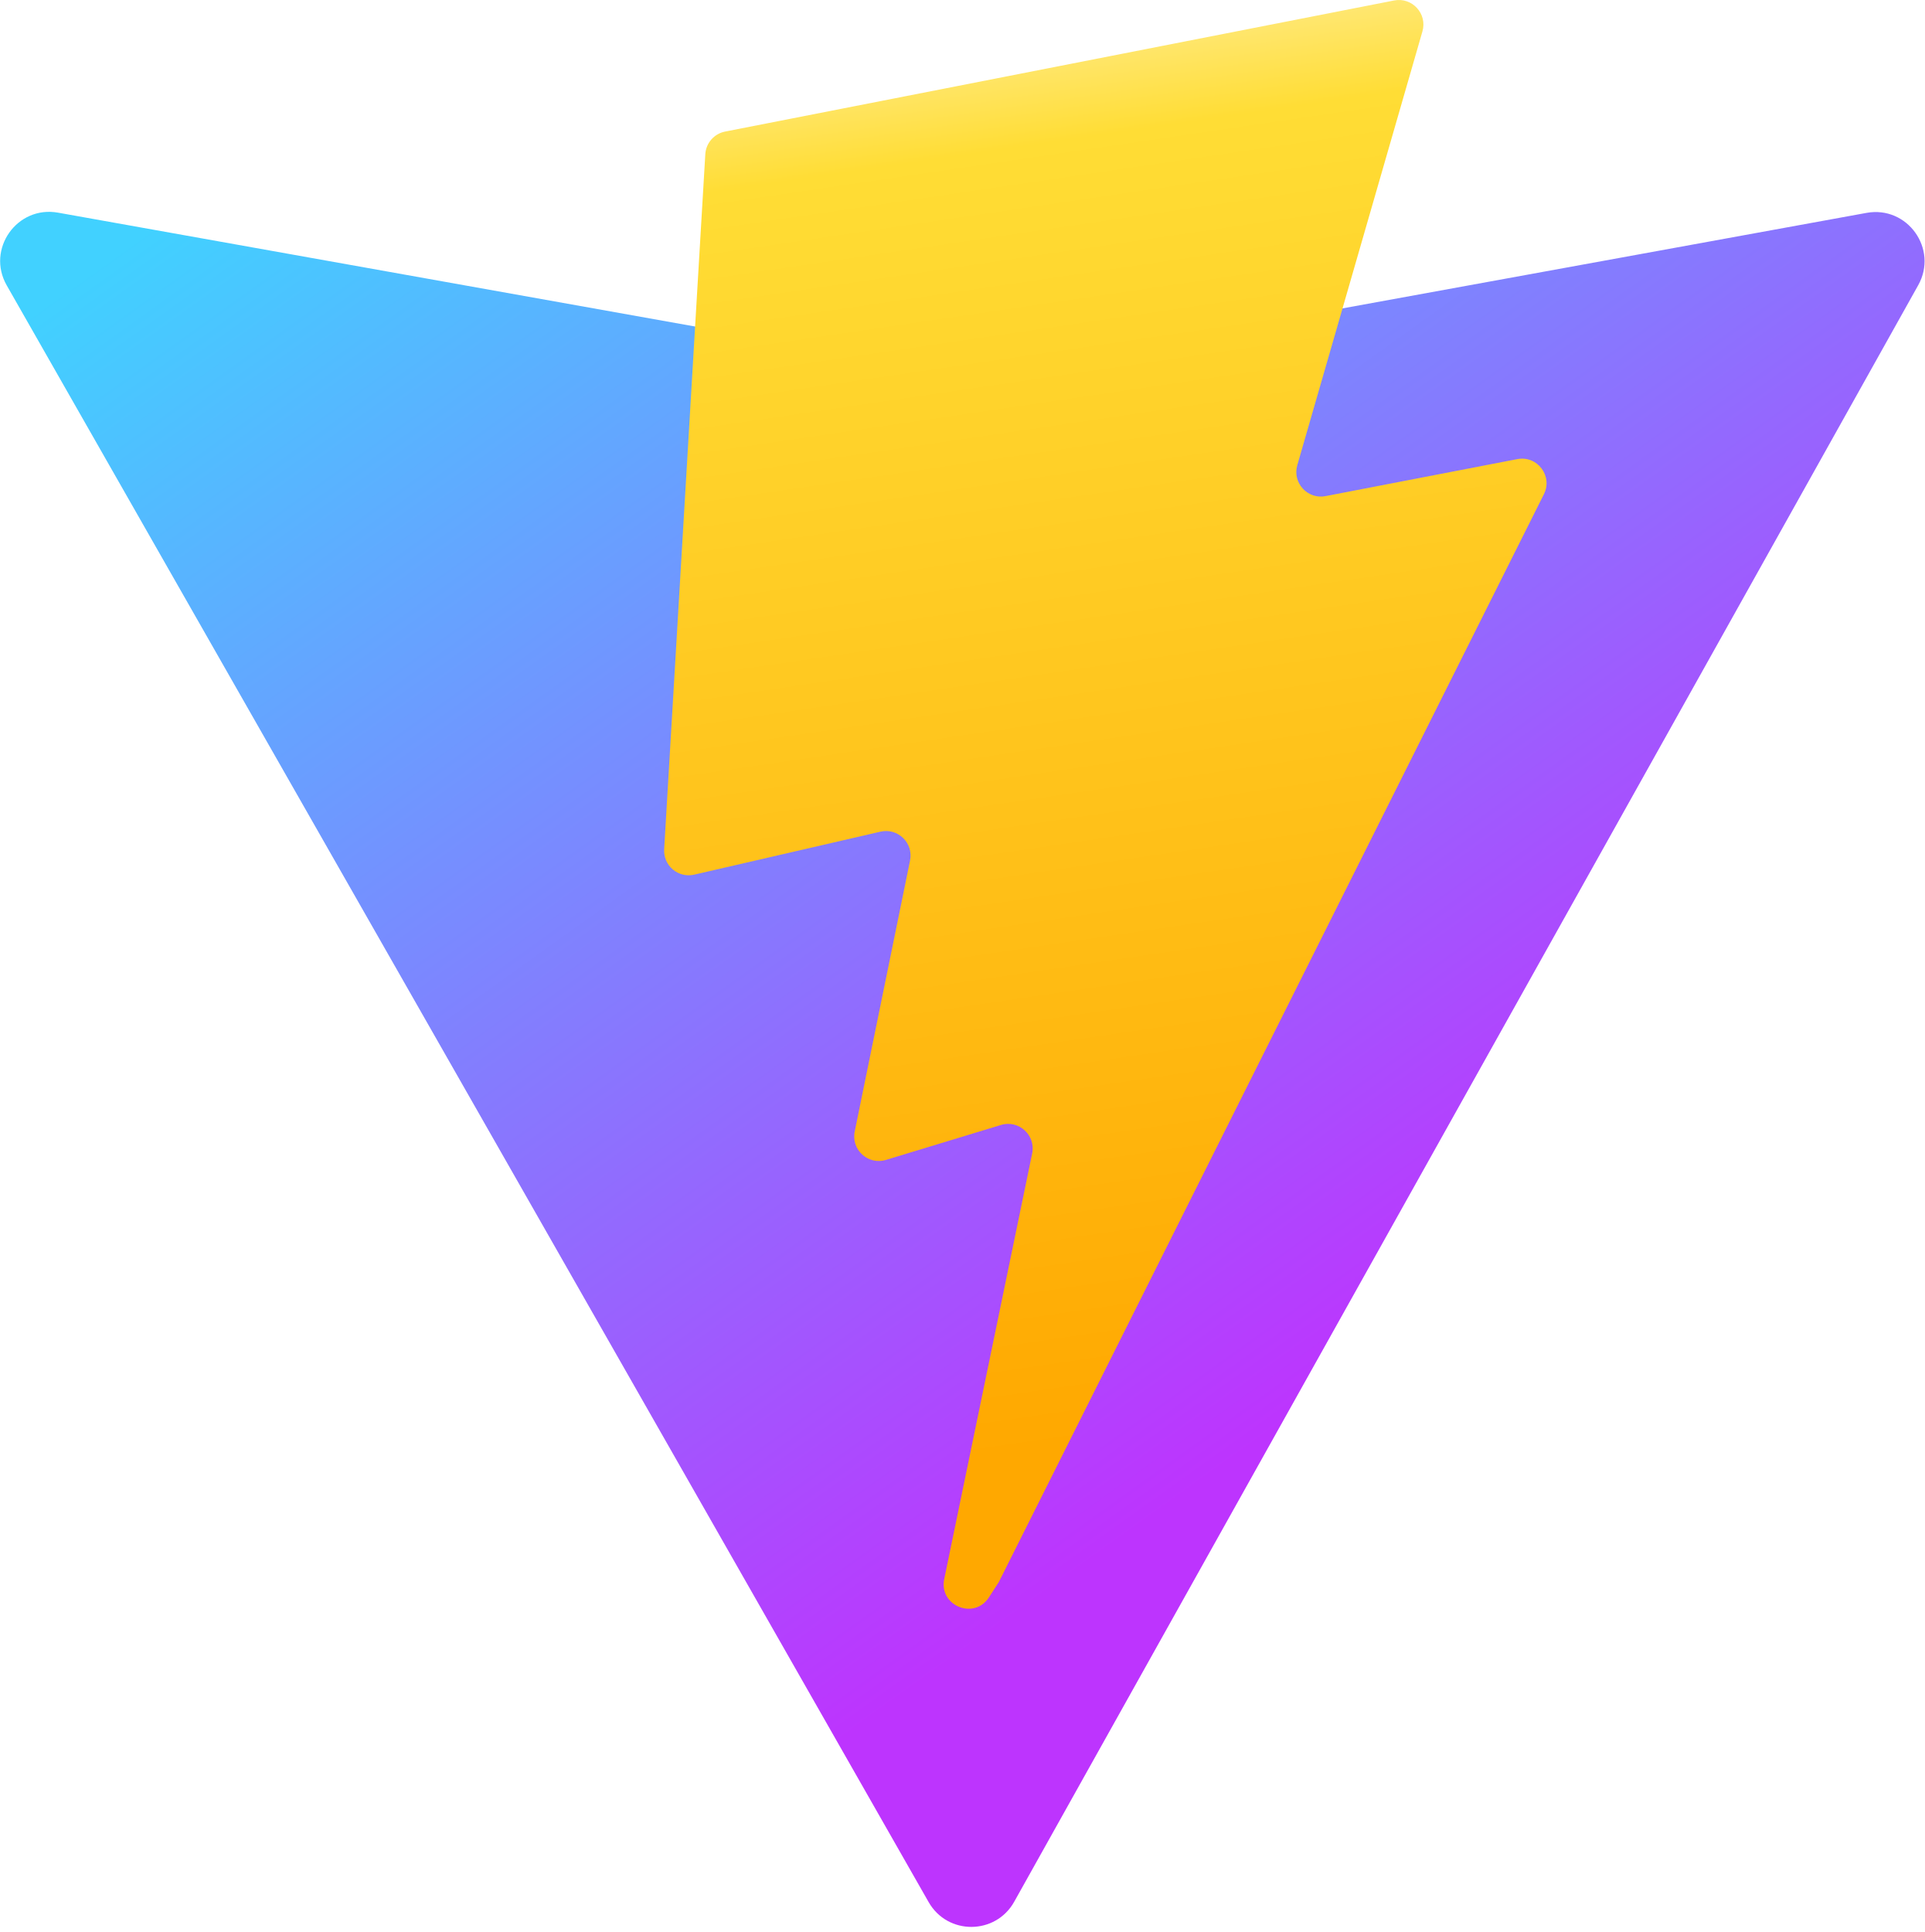
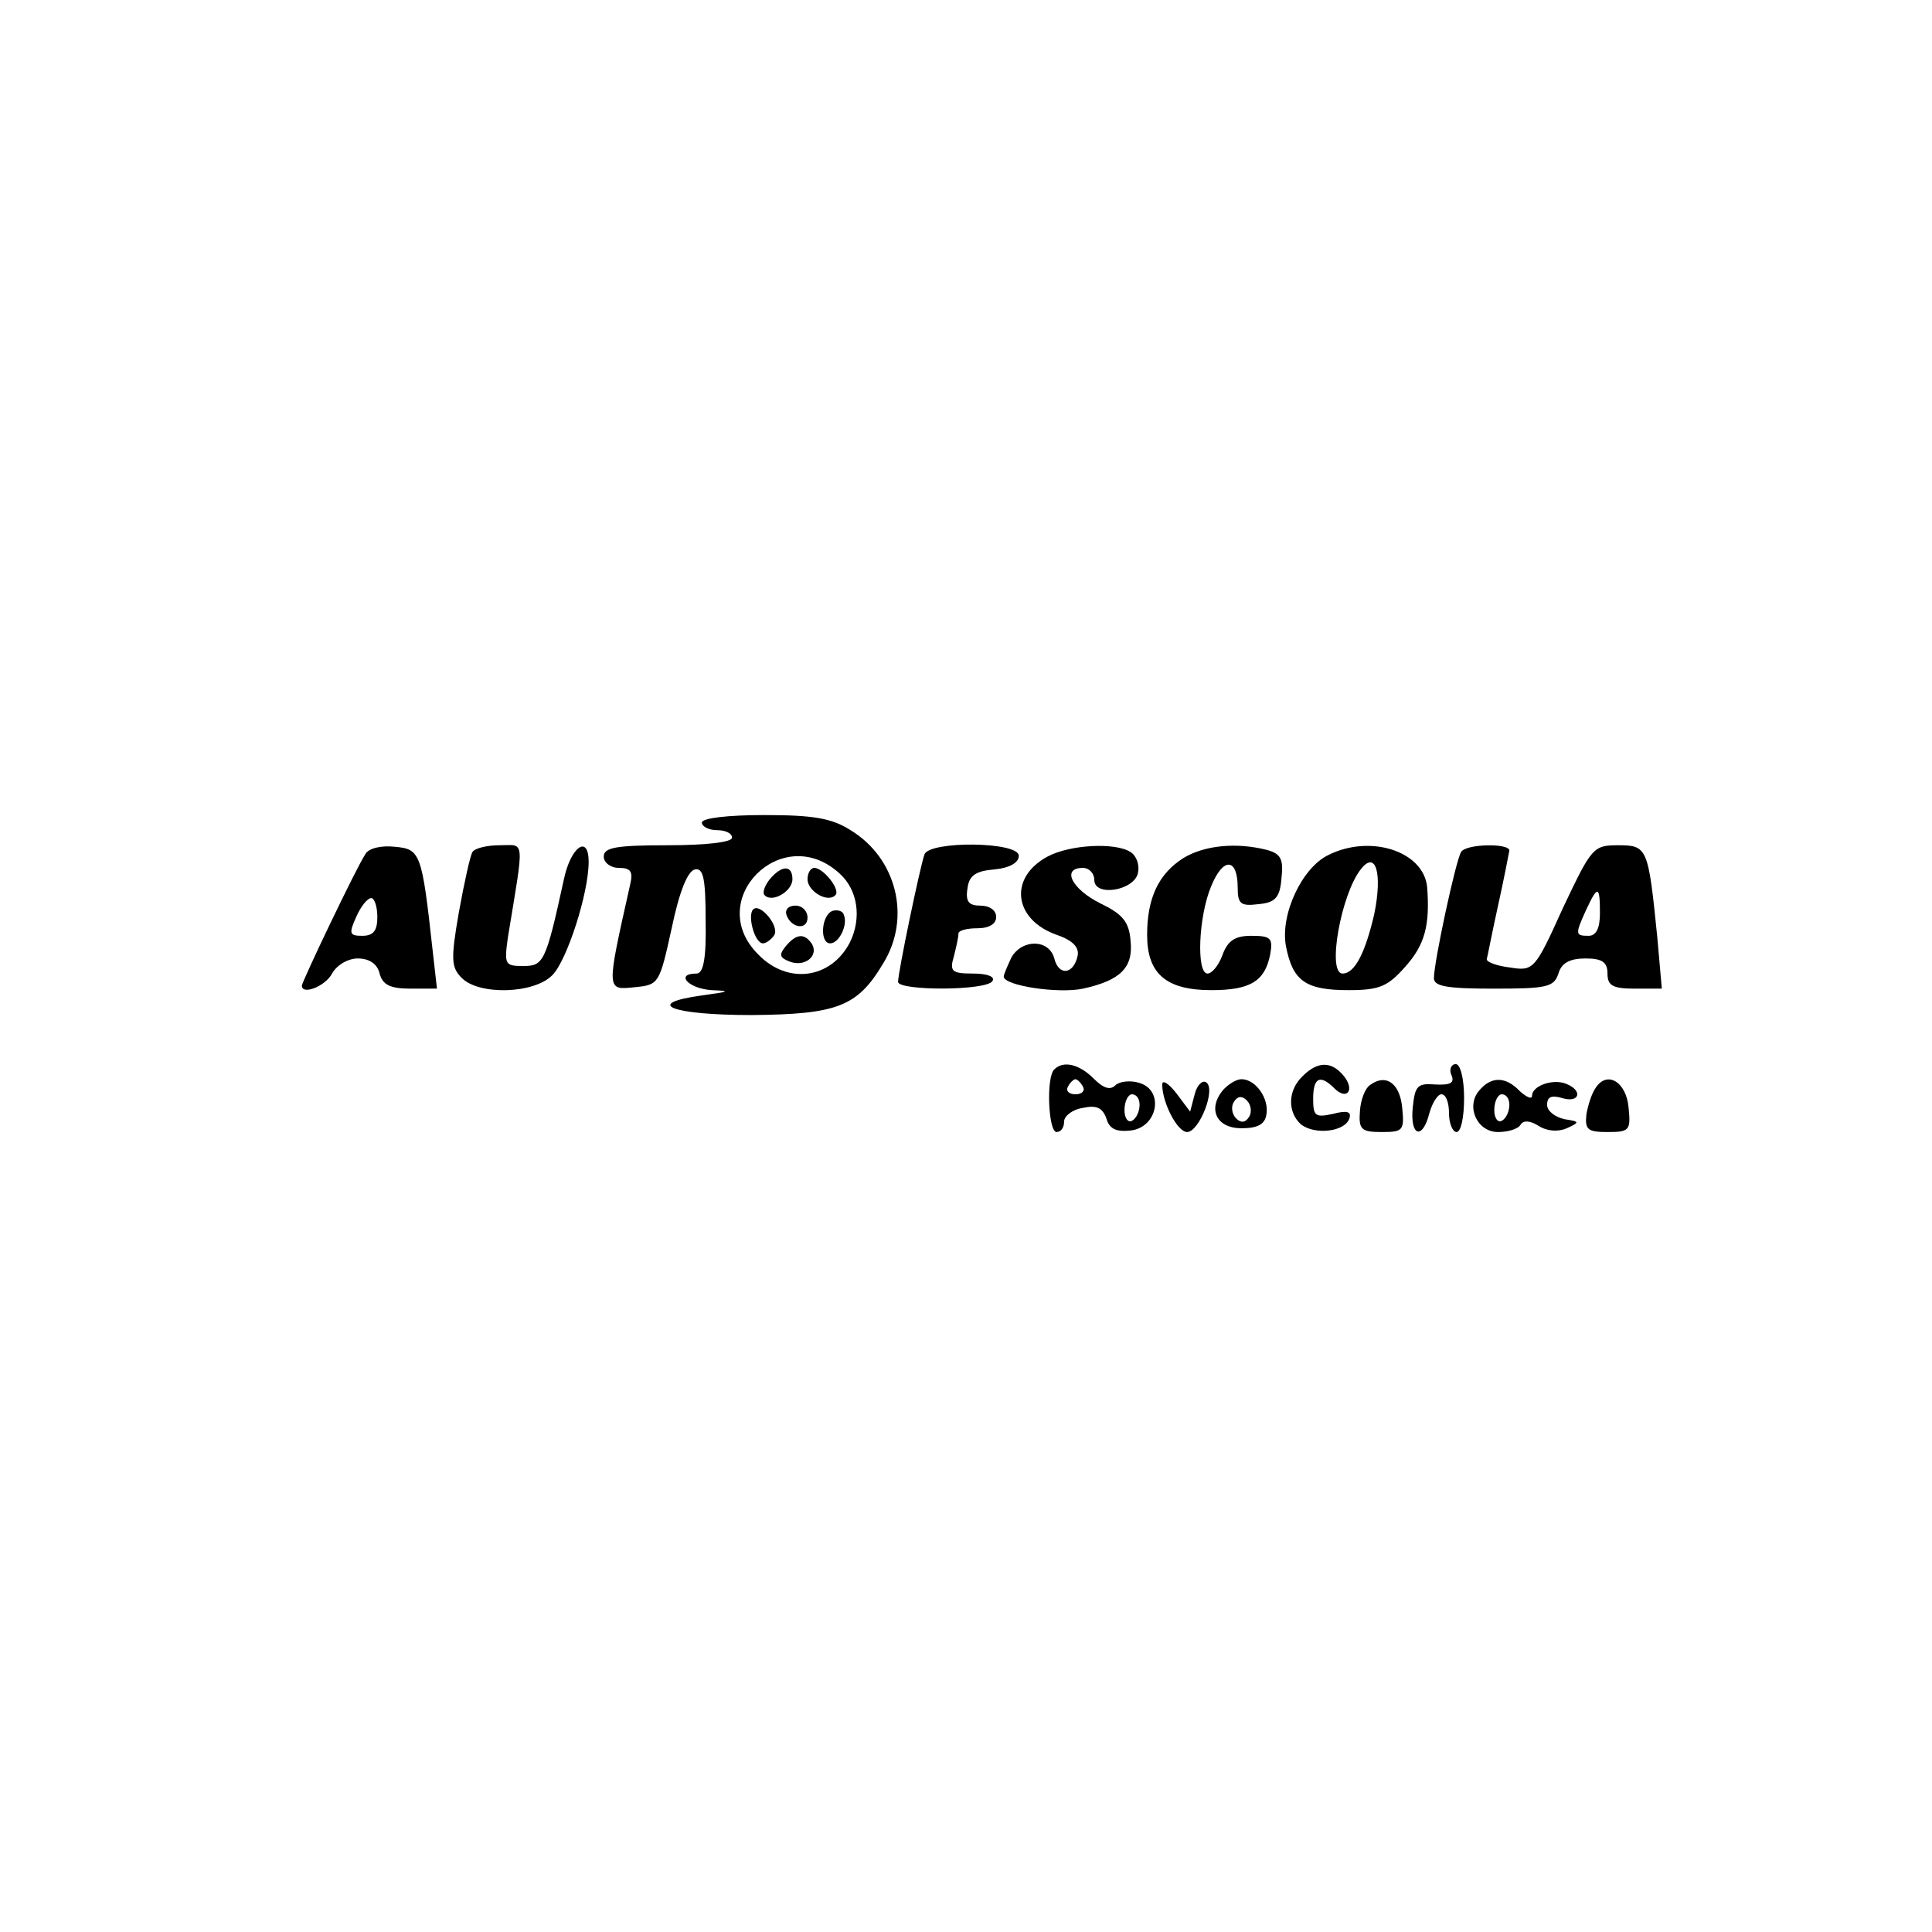
- <svg xmlns="http://www.w3.org/2000/svg" aria-hidden="true" role="img" class="iconify iconify--logos" width="31.88" height="32" preserveAspectRatio="xMidYMid meet" viewBox="0 0 256 257">
-   <defs>
-     <linearGradient id="IconifyId1813088fe1fbc01fb466" x1="-.828%" x2="57.636%" y1="7.652%" y2="78.411%">
-       <stop offset="0%" stop-color="#41D1FF" />
-       <stop offset="100%" stop-color="#BD34FE" />
-     </linearGradient>
-     <linearGradient id="IconifyId1813088fe1fbc01fb467" x1="43.376%" x2="50.316%" y1="2.242%" y2="89.03%">
-       <stop offset="0%" stop-color="#FFEA83" />
-       <stop offset="8.333%" stop-color="#FFDD35" />
-       <stop offset="100%" stop-color="#FFA800" />
-     </linearGradient>
-   </defs>
-   <path fill="url(#IconifyId1813088fe1fbc01fb466)" d="M255.153 37.938L134.897 252.976c-2.483 4.44-8.862 4.466-11.382.048L.875 37.958c-2.746-4.814 1.371-10.646 6.827-9.67l120.385 21.517a6.537 6.537 0 0 0 2.322-.004l117.867-21.483c5.438-.991 9.574 4.796 6.877 9.62Z" />
-   <path fill="url(#IconifyId1813088fe1fbc01fb467)" d="M185.432.063L96.44 17.501a3.268 3.268 0 0 0-2.634 3.014l-5.474 92.456a3.268 3.268 0 0 0 3.997 3.378l24.777-5.718c2.318-.535 4.413 1.507 3.936 3.838l-7.361 36.047c-.495 2.426 1.782 4.5 4.151 3.78l15.304-4.649c2.372-.72 4.652 1.36 4.15 3.788l-11.698 56.621c-.732 3.542 3.979 5.473 5.943 2.437l1.313-2.028l72.516-144.72c1.215-2.423-.88-5.186-3.54-4.672l-25.505 4.922c-2.396.462-4.435-1.77-3.759-4.114l16.646-57.705c.677-2.35-1.37-4.583-3.769-4.113Z" />
+ <svg xmlns="http://www.w3.org/2000/svg" version="1.0" width="256pt" height="256pt" viewBox="0 0 256 256" preserveAspectRatio="xMidYMid meet">
+   <g transform="translate(0,256) scale(0.1,-0.1)" fill="#000000" stroke="none">
+     <path d="M930 1470 c0 -5 9 -10 20 -10 11 0 20 -4 20 -10 0 -6 -35 -10 -85 -10 -69 0 -85 -3 -85 -15 0 -8 9 -15 20 -15 16 0 19 -5 15 -22 -32 -143 -32 -140 7 -136 31 3 32 5 48 78 10 48 21 76 31 78 11 2 14 -12 14 -68 1 -50 -3 -70 -12 -70 -29 0 -11 -20 20 -22 26 -1 24 -2 -13 -7 -79 -11 -40 -26 66 -26 113 1 140 11 174 68 38 61 18 140 -43 177 -25 16 -50 20 -114 20 -49 0 -83 -4 -83 -10z m182 -67 c25 -22 30 -60 14 -92 -25 -48 -82 -56 -121 -16 -73 72 31 177 107 108z" />
+     <path d="M1020 1395 c-7 -9 -10 -18 -7 -21 10 -11 37 5 37 21 0 19 -14 19 -30 0z" />
+     <path d="M1070 1395 c0 -16 27 -32 37 -21 7 7 -16 36 -28 36 -5 0 -9 -7 -9 -15z" />
+     <path d="M998 1355 c-8 -8 2 -45 13 -45 4 0 11 5 15 11 7 12 -19 43 -28 34z" />
+     <path d="M1042 1348 c6 -18 28 -21 28 -4 0 9 -7 16 -16 16 -9 0 -14 -5 -12 -12z" />
+     <path d="M1103 1353 c-15 -6 -17 -43 -3 -43 12 0 24 25 18 38 -1 5 -9 7 -15 5z" />
+     <path d="M1041 1306 c-9 -11 -8 -15 5 -20 20 -8 39 7 30 23 -10 15 -21 14 -35 -3z" />
+     <path d="M484 1428 c-12 -18 -84 -169 -84 -174 0 -13 31 -1 40 16 6 11 21 20 34 20 15 0 26 -7 29 -20 4 -15 14 -20 41 -20 l35 0 -6 53 c-14 127 -16 132 -50 135 -18 2 -35 -2 -39 -10z m16 -83 c0 -18 -5 -25 -20 -25 -17 0 -18 3 -8 25 6 14 15 25 20 25 4 0 8 -11 8 -25z" />
+     <path d="M626 1431 c-3 -5 -11 -41 -18 -80 -11 -63 -10 -73 4 -87 23 -23 96 -21 120 4 19 19 48 108 48 150 0 37 -24 20 -33 -24 -24 -110 -27 -114 -54 -114 -24 0 -25 2 -20 38 22 134 23 122 -11 122 -17 0 -33 -4 -36 -9z" />
+     <path d="M1225 1428 c-6 -17 -35 -156 -35 -169 0 -12 117 -12 125 1 4 6 -7 10 -26 10 -28 0 -31 3 -25 23 3 12 6 25 6 30 0 4 11 7 25 7 16 0 25 6 25 15 0 9 -9 15 -21 15 -15 0 -20 5 -17 23 2 17 11 23 36 25 20 2 32 9 32 18 0 19 -118 20 -125 2z" />
+     <path d="M1388 1425 c-52 -28 -45 -84 13 -104 20 -7 29 -16 27 -27 -5 -25 -25 -28 -31 -4 -7 26 -43 26 -57 1 -5 -11 -10 -22 -10 -25 0 -12 72 -23 105 -16 50 11 67 28 63 64 -2 25 -11 35 -40 49 -38 19 -52 47 -23 47 8 0 15 -7 15 -16 0 -23 54 -14 58 10 2 10 -2 22 -10 27 -20 13 -80 10 -110 -6z" />
+     <path d="M1568 1423 c-33 -21 -48 -53 -48 -102 0 -51 25 -73 85 -73 52 0 71 12 78 47 4 22 1 25 -25 25 -21 0 -31 -6 -38 -25 -5 -14 -14 -25 -20 -25 -15 0 -12 76 5 116 16 39 35 37 35 -2 0 -22 4 -25 28 -22 22 2 28 9 30 34 3 26 -1 33 -20 38 -40 10 -82 6 -110 -11z" />
+     <path d="M1760 1427 c-35 -17 -64 -79 -56 -121 9 -46 26 -58 83 -58 41 0 52 5 75 31 26 29 33 55 29 106 -5 47 -75 70 -131 42z m61 -78 c-12 -52 -26 -79 -42 -79 -21 0 -2 105 24 138 20 26 29 -5 18 -59z" />
+     <path d="M1936 1431 c-7 -11 -36 -146 -36 -167 0 -11 17 -14 79 -14 71 0 80 2 86 20 4 14 15 20 36 20 22 0 29 -5 29 -20 0 -16 7 -20 36 -20 l36 0 -6 68 c-12 119 -13 122 -52 122 -33 0 -35 -3 -73 -83 -37 -82 -39 -84 -70 -79 -17 2 -31 7 -31 11 1 3 7 35 15 71 8 36 14 68 15 73 0 10 -58 9 -64 -2z m184 -81 c0 -20 -5 -30 -15 -30 -18 0 -18 2 -3 35 15 32 18 32 18 -5z" />
+     <path d="M1397 1143 c-11 -10 -8 -83 3 -83 6 0 10 6 10 14 0 7 11 16 25 18 18 4 26 0 31 -14 4 -14 13 -18 32 -16 36 4 45 53 12 63 -12 4 -27 2 -32 -3 -7 -7 -16 -4 -29 9 -19 19 -40 24 -52 12z m38 -23 c3 -5 -1 -10 -10 -10 -9 0 -13 5 -10 10 3 6 8 10 10 10 2 0 7 -4 10 -10z m75 -24 c0 -8 -4 -18 -10 -21 -5 -3 -10 3 -10 14 0 12 5 21 10 21 6 0 10 -6 10 -14z" />
+     <path d="M1726 1134 c-20 -19 -20 -48 -2 -64 18 -14 58 -10 64 8 3 9 -3 11 -22 6 -23 -5 -26 -3 -26 20 0 28 9 33 28 14 17 -17 28 -2 12 17 -16 19 -34 19 -54 -1z" />
+     <path d="M1923 1136 c5 -11 -1 -14 -21 -13 -24 2 -27 -2 -30 -30 -4 -39 13 -44 22 -8 4 14 11 25 16 25 6 0 10 -11 10 -25 0 -14 5 -25 10 -25 6 0 10 20 10 45 0 26 -5 45 -11 45 -6 0 -9 -7 -6 -14z" />
+     <path d="M1540 1123 c0 -24 20 -63 33 -63 16 0 39 58 25 66 -5 3 -12 -4 -15 -16 l-6 -23 -18 24 c-10 13 -19 19 -19 12z" />
+     <path d="M1620 1115 c-20 -25 -8 -50 25 -50 21 0 31 5 33 18 4 21 -14 47 -33 47 -7 0 -18 -7 -25 -15z m35 -35 c-5 -8 -11 -8 -17 -2 -6 6 -7 16 -3 22 5 8 11 8 17 2 6 -6 7 -16 3 -22z" />
+     <path d="M1815 1122 c-6 -4 -12 -19 -13 -34 -2 -25 2 -28 29 -28 28 0 30 2 27 32 -3 33 -22 46 -43 30z" />
+     <path d="M1960 1115 c-18 -21 -3 -55 25 -55 13 0 27 4 30 10 4 6 13 5 24 -2 11 -7 26 -8 37 -3 18 8 17 9 -3 12 -13 3 -23 11 -23 19 0 11 6 13 20 9 23 -7 28 10 5 19 -18 7 -45 -3 -45 -16 0 -5 -7 -2 -16 6 -19 20 -38 20 -54 1z m40 -19 c0 -8 -4 -18 -10 -21 -5 -3 -10 3 -10 14 0 12 5 21 10 21 6 0 10 -6 10 -14z" />
+     <path d="M2114 1118 c-5 -7 -10 -23 -12 -35 -2 -20 2 -23 28 -23 29 0 31 2 28 32 -3 35 -29 50 -44 26z" />
+   </g>
</svg>
